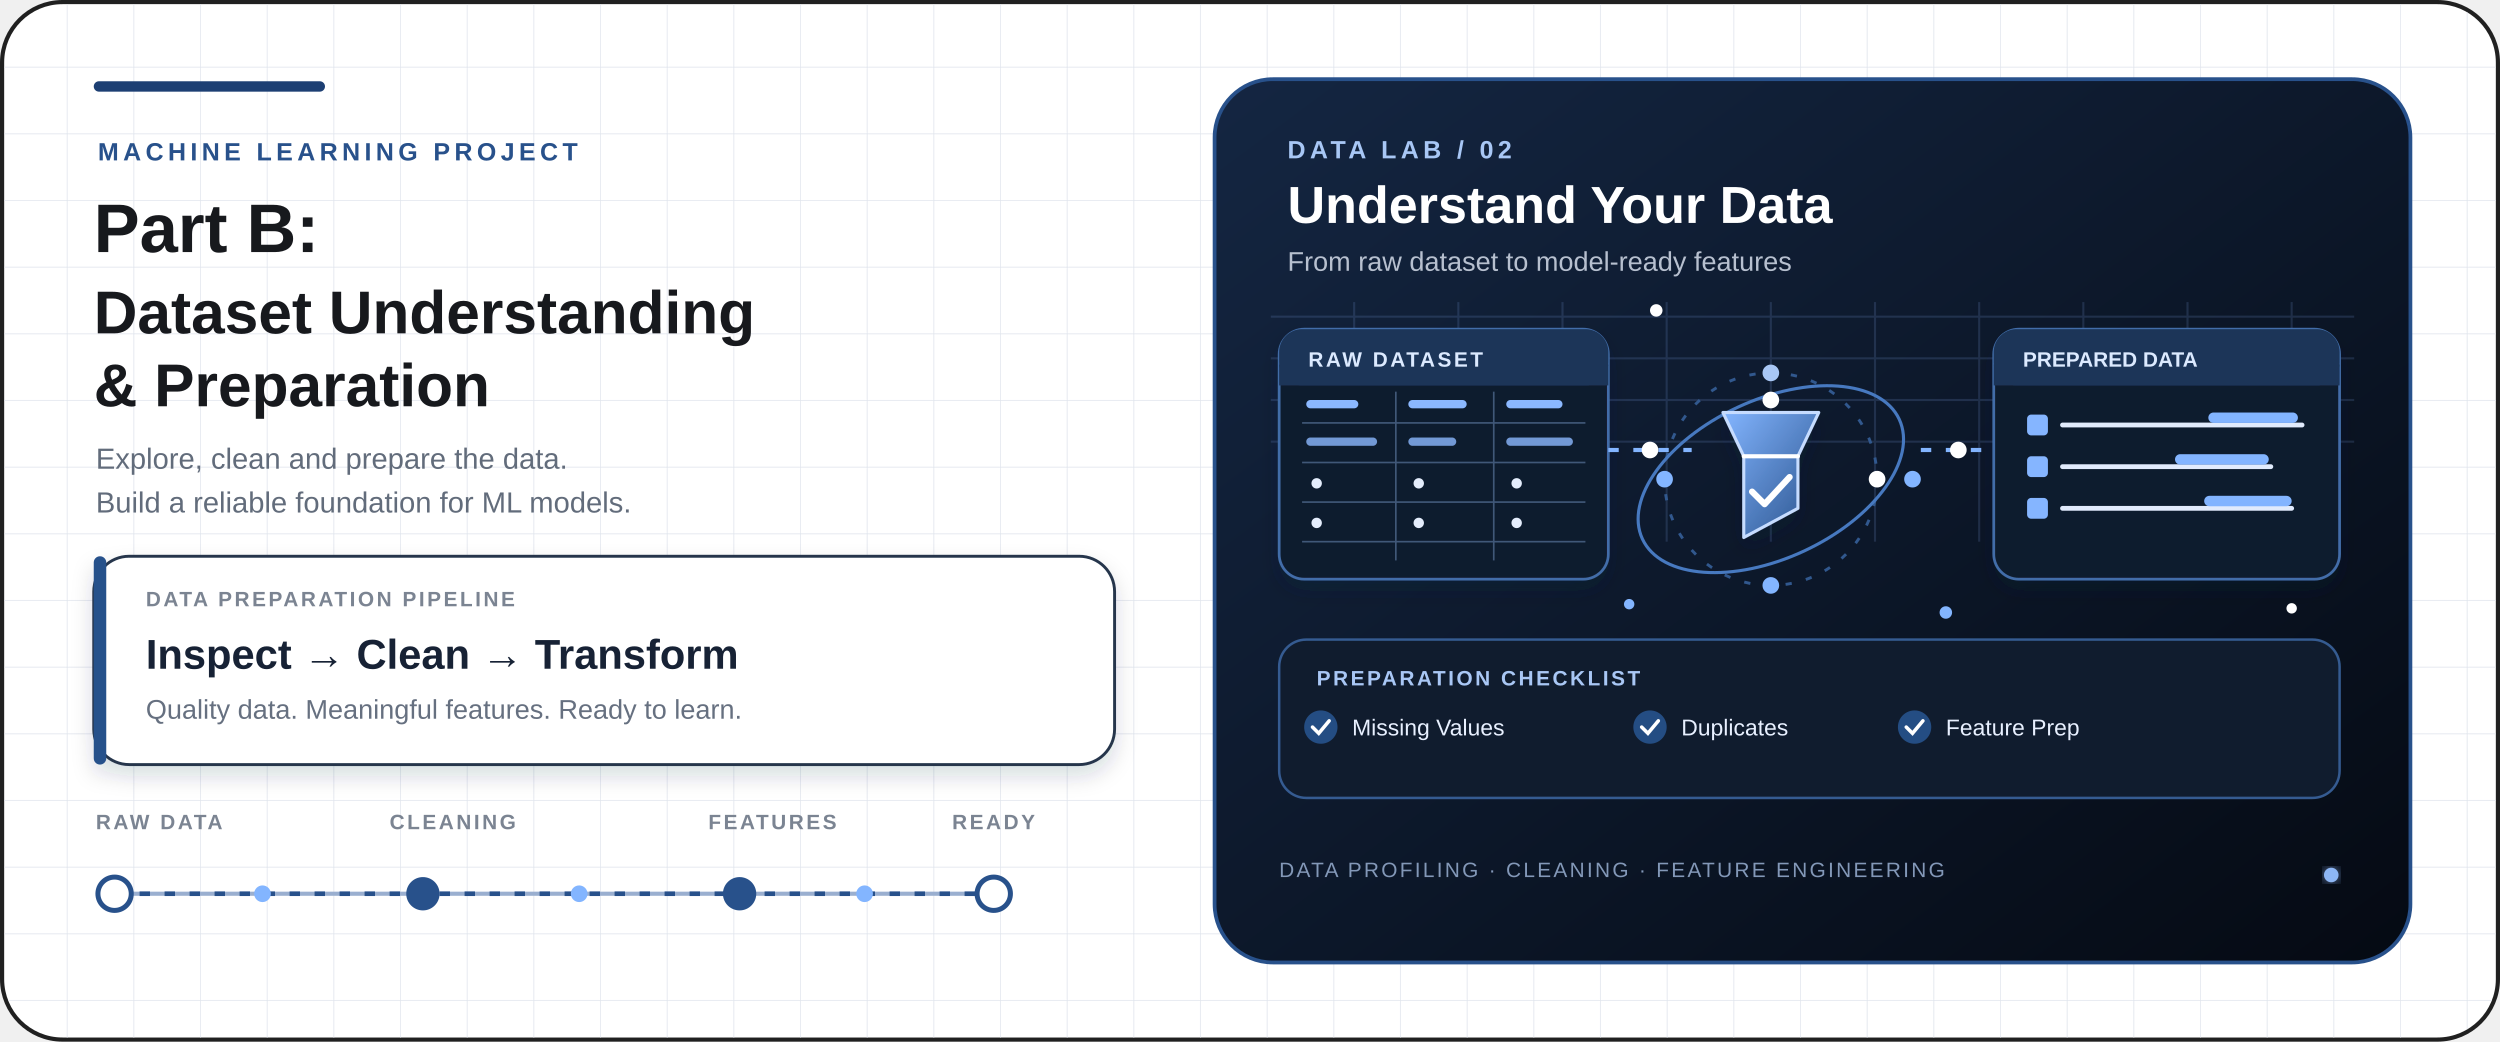
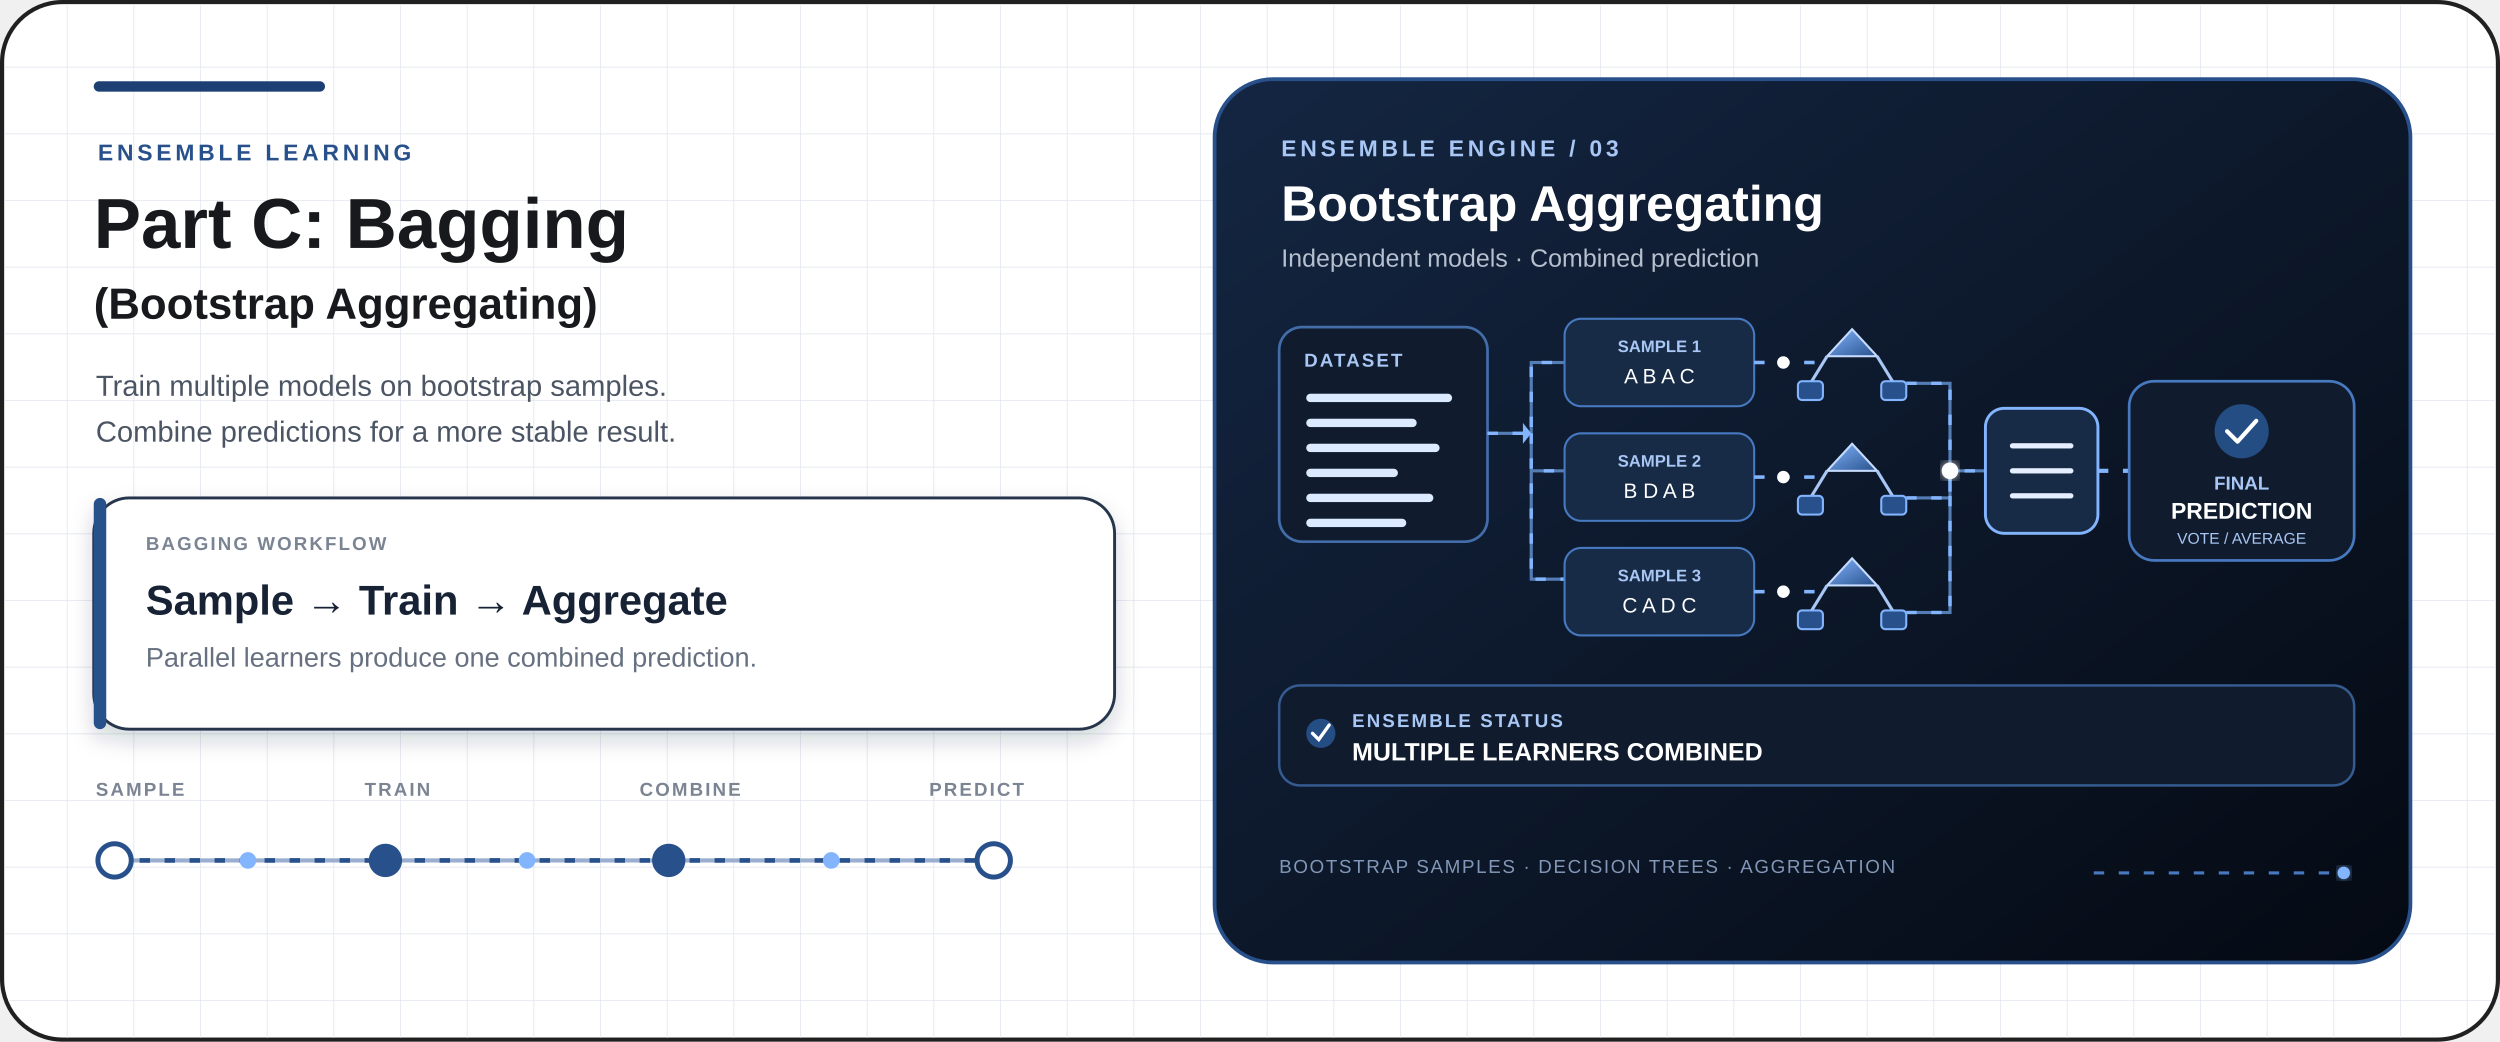
<svg xmlns="http://www.w3.org/2000/svg" width="1200" height="500" viewBox="0 0 1200 500">
  <defs>
    <pattern id="grid" width="32" height="32" patternUnits="userSpaceOnUse">
      <path d="M32 0H0V32" fill="none" stroke="#e0e5ed" stroke-width=".7" />
    </pattern>
    <linearGradient id="navy" x1="0" y1="0" x2="1" y2="1">
      <stop stop-color="#142642" />
      <stop offset="1" stop-color="#050a13" />
    </linearGradient>
    <linearGradient id="blue" x1="0" y1="0" x2="1" y2="1">
      <stop stop-color="#83b5ff" />
      <stop offset="1" stop-color="#28518b" />
    </linearGradient>
    <filter id="shadow" x="-20%" y="-20%" width="140%" height="150%">
-       <feDropShadow dx="0" dy="5" stdDeviation="5" flood-color="#142642" flood-opacity=".16" />
+       <feDropShadow dx="0" dy="5" stdDeviation="5" flood-color="#142642" flood-opacity=".18" />
    </filter>
    <filter id="glow">
-       <feGaussianBlur stdDeviation="3" result="blur" />
+       <feGaussianBlur stdDeviation="2.5" result="blur" />
      <feMerge>
        <feMergeNode in="blur" />
        <feMergeNode in="SourceGraphic" />
      </feMerge>
    </filter>
    <style>
      .font{font-family:Arial,Helvetica,sans-serif}
-       .eyebrow{font-size:12px;font-weight:700;letter-spacing:2.1px}
-       .small{font-size:10px;font-weight:700;letter-spacing:1.2px}
+       .eyebrow{font-size:11px;font-weight:700;letter-spacing:1.8px}
+       .small{font-size:9px;font-weight:700;letter-spacing:1px}
+       .flow{stroke-dasharray:5 7;animation:flow 3.5s linear infinite}
      .float{animation:float 3s ease-in-out infinite}
-       .float2{animation:float 3.8s ease-in-out infinite reverse}
-       .spin{transform-origin:850px 230px;animation:spin 12s linear infinite}
-       .spinback{transform-origin:850px 230px;animation:spinback 17s linear infinite}
-       .flow{stroke-dasharray:5 7;animation:flow 4s linear infinite}
+       .float2{animation:float 3.7s ease-in-out infinite reverse}
      .pulse{transform-box:fill-box;transform-origin:center;animation:pulse 2s ease-in-out infinite}
-       .shine{animation:shine 2s ease-in-out infinite}
-       @keyframes float{0%,100%{transform:translateY(0)}50%{transform:translateY(-6px)}}
-       @keyframes spin{to{transform:rotate(360deg)}}
-       @keyframes spinback{to{transform:rotate(-360deg)}}
+       .blink{animation:blink 1.8s ease-in-out infinite}
      @keyframes flow{to{stroke-dashoffset:-48}}
-       @keyframes pulse{0%,100%{transform:scale(.8);opacity:.65}50%{transform:scale(1.25);opacity:1}}
-       @keyframes shine{0%,100%{opacity:.45}50%{opacity:1}}
+       @keyframes float{0%,100%{transform:translateY(0)}50%{transform:translateY(-5px)}}
+       @keyframes pulse{0%,100%{opacity:.55}50%{opacity:1}}
+       @keyframes blink{0%,100%{opacity:.35}50%{opacity:1}}
    </style>
  </defs>
  <rect x="1" y="1" width="1198" height="498" rx="29" fill="#fff" stroke="#202020" stroke-width="2" />
  <rect x="2" y="2" width="1196" height="496" rx="28" fill="url(#grid)" />
  <rect x="45" y="39" width="111" height="5" rx="2.5" fill="#1d3f73" />
-   <text class="font eyebrow" x="47" y="77" fill="#28518b">MACHINE LEARNING PROJECT</text>
-   <text class="font" x="45" y="121" font-size="33" font-weight="800" fill="#17191d">Part B:</text>
-   <text class="font" x="45" y="160" font-size="29" font-weight="800" fill="#17191d">Dataset Understanding</text>
-   <text class="font" x="45" y="195" font-size="29" font-weight="800" fill="#17191d">&amp; Preparation</text>
-   <text class="font" x="46" y="225" font-size="14" fill="#626c7b">Explore, clean and prepare the data.</text>
-   <text class="font" x="46" y="246" font-size="14" fill="#626c7b">Build a reliable foundation for ML models.</text>
+   <text class="font eyebrow" x="47" y="77" fill="#28518b">ENSEMBLE LEARNING</text>
+   <text class="font" x="45" y="119" font-size="34" font-weight="800" fill="#17191d">Part C: Bagging</text>
+   <text class="font" x="45" y="153" font-size="21" font-weight="750" fill="#17191d">(Bootstrap Aggregating)</text>
+   <text class="font" x="46" y="190" font-size="14" fill="#4c5564">Train multiple models on bootstrap samples.</text>
+   <text class="font" x="46" y="212" font-size="14" fill="#4c5564">Combine predictions for a more stable result.</text>
  <g filter="url(#shadow)">
-     <rect x="45" y="267" width="490" height="100" rx="17" fill="#fff" stroke="#25364c" stroke-width="1.4" />
-     <rect x="45" y="267" width="6" height="100" rx="3" fill="#28518b" />
+     <rect x="45" y="239" width="490" height="111" rx="17" fill="#fff" stroke="#25364c" stroke-width="1.4" />
+     <rect x="45" y="239" width="6" height="111" rx="3" fill="#28518b" />
  </g>
-   <text class="font small" x="70" y="291" fill="#7b8492">DATA PREPARATION PIPELINE</text>
-   <text class="font" x="70" y="321" font-size="20" font-weight="750" fill="#172235">Inspect → Clean → Transform</text>
-   <text class="font" x="70" y="345" font-size="13" fill="#667080">Quality data. Meaningful features. Ready to learn.</text>
-   <text class="font small" x="46" y="398" fill="#7b8492">RAW DATA</text>
-   <text class="font small" x="187" y="398" fill="#7b8492">CLEANING</text>
-   <text class="font small" x="340" y="398" fill="#7b8492">FEATURES</text>
-   <text class="font small" x="457" y="398" fill="#7b8492">READY</text>
-   <path d="M55 429H477" stroke="#9aafd0" stroke-width="2" stroke-linecap="round" />
-   <path class="flow" d="M55 429H477" stroke="#28518b" stroke-width="2.2" fill="none" />
-   <circle cx="55" cy="429" r="8" fill="#fff" stroke="#28518b" stroke-width="2.4" />
-   <circle cx="203" cy="429" r="8" fill="#28518b" />
-   <circle cx="355" cy="429" r="8" fill="#28518b" />
-   <circle cx="477" cy="429" r="8" fill="#fff" stroke="#28518b" stroke-width="2.4" />
-   <circle class="pulse" cx="126" cy="429" r="4" fill="#83b5ff" />
-   <circle class="pulse" cx="278" cy="429" r="4" fill="#83b5ff" />
-   <circle class="pulse" cx="415" cy="429" r="4" fill="#83b5ff" />
+   <text class="font small" x="70" y="264" fill="#7b8492">BAGGING WORKFLOW</text>
+   <text class="font" x="70" y="295" font-size="20" font-weight="750" fill="#172235">Sample → Train → Aggregate</text>
+   <text class="font" x="70" y="320" font-size="13" fill="#667080">Parallel learners produce one combined prediction.</text>
+   <g class="font small" fill="#7b8492">
+     <text x="46" y="382">SAMPLE</text>
+     <text x="175" y="382">TRAIN</text>
+     <text x="307" y="382">COMBINE</text>
+     <text x="446" y="382">PREDICT</text>
+   </g>
+   <path d="M55 413H477" stroke="#9aafd0" stroke-width="2" stroke-linecap="round" />
+   <path class="flow" d="M55 413H477" stroke="#28518b" stroke-width="2.2" fill="none" />
+   <circle cx="55" cy="413" r="8" fill="#fff" stroke="#28518b" stroke-width="2.4" />
+   <circle cx="185" cy="413" r="8" fill="#28518b" />
+   <circle cx="321" cy="413" r="8" fill="#28518b" />
+   <circle cx="477" cy="413" r="8" fill="#fff" stroke="#28518b" stroke-width="2.4" />
+   <circle class="pulse" cx="119" cy="413" r="4" fill="#83b5ff" />
+   <circle class="pulse" cx="253" cy="413" r="4" fill="#83b5ff" />
+   <circle class="pulse" cx="399" cy="413" r="4" fill="#83b5ff" />
  <rect x="583" y="38" width="574" height="424" rx="28" fill="url(#navy)" stroke="#28518b" stroke-width="1.8" />
-   <text class="font eyebrow" x="618" y="76" fill="#a8c7f5">DATA LAB / 02</text>
-   <text class="font" x="618" y="107" font-size="25" font-weight="800" fill="#fff">Understand Your Data</text>
-   <text class="font" x="618" y="130" font-size="13" fill="#b7c0cf">From raw dataset to model-ready features</text>
-   <g opacity=".17" stroke="#80a9ed" stroke-width="1">
-     <path d="M610 152H1130M610 172H1130M610 192H1130M610 212H1130" />
-     <path d="M650 145V260M700 145V260M750 145V260M800 145V260M850 145V260M900 145V260M950 145V260M1000 145V260M1050 145V260M1100 145V260" />
+   <text class="font eyebrow" x="615" y="75" fill="#a8c7f5">ENSEMBLE ENGINE / 03</text>
+   <text class="font" x="615" y="106" font-size="24" font-weight="800" fill="#fff">Bootstrap Aggregating</text>
+   <text class="font" x="615" y="128" font-size="12" fill="#b7c0cf">Independent models · Combined prediction</text>
+   <rect x="614" y="157" width="100" height="103" rx="11" fill="#101c2e" stroke="#426da9" stroke-width="1.3" />
+   <text class="font small" x="626" y="176" fill="#a9c7f5">DATASET</text>
+   <g fill="#dceaff">
+     <rect x="627" y="189" width="70" height="4" rx="2" />
+     <rect x="627" y="201" width="53" height="4" rx="2" />
+     <rect x="627" y="213" width="64" height="4" rx="2" />
+     <rect x="627" y="225" width="44" height="4" rx="2" />
+     <rect x="627" y="237" width="61" height="4" rx="2" />
+     <rect x="627" y="249" width="48" height="4" rx="2" />
  </g>
-   <g filter="url(#shadow)">
-     <rect x="614" y="158" width="158" height="120" rx="12" fill="#101c2e" stroke="#426da9" stroke-width="1.3" />
-     <rect x="614" y="158" width="158" height="27" rx="11" fill="#1b3558" />
-     <path d="M614 175V185H772V175" fill="#1b3558" />
+   <path d="M714 208H735V174H751M735 208V226H751M735 208V278H751" fill="none" stroke="#557db5" stroke-width="1.5" />
+   <path class="flow" d="M714 208H735V174H751M735 208V226H751M735 208V278H751" fill="none" stroke="#83b5ff" stroke-width="1.6" />
+   <path d="M735 208l-4 -5v10z" fill="#83b5ff" />
+   <g>
+     <rect x="751" y="153" width="91" height="42" rx="8" fill="#172b47" stroke="#4779c0" />
+     <rect x="751" y="208" width="91" height="42" rx="8" fill="#172b47" stroke="#4779c0" />
+     <rect x="751" y="263" width="91" height="42" rx="8" fill="#172b47" stroke="#4779c0" />
+     <text class="font" x="796.5" y="169" text-anchor="middle" font-size="8" font-weight="700" fill="#a9c7f5">SAMPLE 1</text>
+     <text class="font" x="796.5" y="184" text-anchor="middle" font-size="10" fill="#fff">A B A C</text>
+     <text class="font" x="796.5" y="224" text-anchor="middle" font-size="8" font-weight="700" fill="#a9c7f5">SAMPLE 2</text>
+     <text class="font" x="796.5" y="239" text-anchor="middle" font-size="10" fill="#fff">B D A B</text>
+     <text class="font" x="796.5" y="279" text-anchor="middle" font-size="8" font-weight="700" fill="#a9c7f5">SAMPLE 3</text>
+     <text class="font" x="796.5" y="294" text-anchor="middle" font-size="10" fill="#fff">C A D C</text>
  </g>
-   <text class="font small" x="628" y="176" fill="#dceaff">RAW DATASET</text>
-   <g stroke="#405878" stroke-width=".8">
-     <path d="M625 203H761M625 222H761M625 241H761M625 260H761" />
-     <path d="M670 188V269M717 188V269" />
+   <path class="flow" d="M842 174H873M842 229H873M842 284H873" fill="none" stroke="#83b5ff" stroke-width="1.7" />
+   <circle class="pulse" cx="856" cy="174" r="3" fill="#fff" />
+   <circle class="pulse" cx="856" cy="229" r="3" fill="#fff" />
+   <circle class="pulse" cx="856" cy="284" r="3" fill="#fff" />
+   <g class="float">
+     <g transform="translate(889 158)">
+       <path d="M0 0L-12 13H12Z" fill="url(#blue)" stroke="#c6dcff" />
+       <path d="M-12 13L-20 26M12 13L20 26" stroke="#a9c7f5" stroke-width="1.5" fill="none" />
+       <rect x="-26" y="25" width="12" height="9" rx="2" fill="#28518b" stroke="#83b5ff" />
+       <rect x="14" y="25" width="12" height="9" rx="2" fill="#28518b" stroke="#83b5ff" />
+     </g>
  </g>
-   <g fill="#8bb8ff">
-     <rect x="627" y="192" width="25" height="4" rx="2" />
-     <rect x="676" y="192" width="28" height="4" rx="2" />
-     <rect x="723" y="192" width="27" height="4" rx="2" />
-     <rect x="627" y="210" width="34" height="4" rx="2" opacity=".8" />
-     <rect x="676" y="210" width="23" height="4" rx="2" opacity=".8" />
-     <rect x="723" y="210" width="32" height="4" rx="2" opacity=".8" />
+   <g class="float2">
+     <g transform="translate(889 213)">
+       <path d="M0 0L-12 13H12Z" fill="url(#blue)" stroke="#c6dcff" />
+       <path d="M-12 13L-20 26M12 13L20 26" stroke="#a9c7f5" stroke-width="1.5" fill="none" />
+       <rect x="-26" y="25" width="12" height="9" rx="2" fill="#28518b" stroke="#83b5ff" />
+       <rect x="14" y="25" width="12" height="9" rx="2" fill="#28518b" stroke="#83b5ff" />
+     </g>
  </g>
-   <g fill="#e4edfc">
-     <circle cx="632" cy="232" r="2.5" />
-     <circle cx="681" cy="232" r="2.5" />
-     <circle cx="728" cy="232" r="2.5" />
-     <circle cx="632" cy="251" r="2.5" />
-     <circle cx="681" cy="251" r="2.5" />
-     <circle cx="728" cy="251" r="2.5" />
+   <g class="float">
+     <g transform="translate(889 268)">
+       <path d="M0 0L-12 13H12Z" fill="url(#blue)" stroke="#c6dcff" />
+       <path d="M-12 13L-20 26M12 13L20 26" stroke="#a9c7f5" stroke-width="1.5" fill="none" />
+       <rect x="-26" y="25" width="12" height="9" rx="2" fill="#28518b" stroke="#83b5ff" />
+       <rect x="14" y="25" width="12" height="9" rx="2" fill="#28518b" stroke="#83b5ff" />
+     </g>
  </g>
-   <path class="flow" d="M772 216H812" stroke="#83b5ff" stroke-width="2" fill="none" />
-   <circle class="pulse" cx="792" cy="216" r="4" fill="#fff" />
-   <g class="spin">
-     <circle cx="850" cy="230" r="51" fill="none" stroke="#31588e" stroke-width="1.4" stroke-dasharray="3 7" />
-     <circle cx="850" cy="179" r="4" fill="#a8c7f5" />
-     <circle cx="901" cy="230" r="4" fill="#fff" />
-     <circle cx="850" cy="281" r="4" fill="#83b5ff" />
-     <circle cx="799" cy="230" r="4" fill="#83b5ff" />
+   <path d="M915 184H936V226M915 239H936V226M915 294H936V226H953" fill="none" stroke="#557db5" stroke-width="1.5" />
+   <path class="flow" d="M915 184H936V226M915 239H936V226M915 294H936V226H953" fill="none" stroke="#83b5ff" stroke-width="1.6" />
+   <circle class="pulse" cx="936" cy="226" r="4" fill="#fff" filter="url(#glow)" />
+   <rect x="953" y="196" width="54" height="60" rx="9" fill="#172b47" stroke="#83b5ff" stroke-width="1.4" />
+   <g stroke="#e5efff" stroke-width="2.5" stroke-linecap="round">
+     <path d="M966 214H994" />
+     <path d="M966 226H994" />
+     <path d="M966 238H994" />
  </g>
-   <g class="spinback">
-     <ellipse cx="850" cy="230" rx="68" ry="38" fill="none" stroke="#4779c0" stroke-width="1.5" transform="rotate(-25 850 230)" />
-     <circle cx="850" cy="192" r="4" fill="#fff" />
-     <circle cx="918" cy="230" r="4" fill="#83b5ff" />
+   <path class="flow" d="M1007 226H1022" stroke="#83b5ff" stroke-width="2" fill="none" />
+   <rect x="1022" y="183" width="108" height="86" rx="12" fill="#101c2e" stroke="#4779c0" stroke-width="1.3" />
+   <g class="float">
+     <circle cx="1076" cy="207" r="13" fill="#244d83" />
+     <path d="M1069 207L1074 212L1083 202" fill="none" stroke="#fff" stroke-width="2" stroke-linecap="round" stroke-linejoin="round" />
  </g>
-   <g class="float" filter="url(#shadow)">
-     <path d="M827 198H873L863 219V244L837 258V219Z" fill="url(#blue)" stroke="#c6dcff" stroke-width="1.5" stroke-linejoin="round" />
-     <path d="M837 219H863" stroke="#fff" stroke-width="2" stroke-linecap="round" />
-     <path d="M841 236L847 242L859 229" fill="none" stroke="#fff" stroke-width="3" stroke-linecap="round" stroke-linejoin="round" />
-   </g>
-   <path class="flow" d="M922 216H957" stroke="#83b5ff" stroke-width="2" fill="none" />
-   <circle class="pulse" cx="940" cy="216" r="4" fill="#fff" />
-   <g filter="url(#shadow)">
-     <rect x="957" y="158" width="166" height="120" rx="12" fill="#101c2e" stroke="#426da9" stroke-width="1.3" />
-     <rect x="957" y="158" width="166" height="27" rx="11" fill="#1b3558" />
-     <path d="M957 175V185H1123V175" fill="#1b3558" />
-   </g>
-   <text class="font" x="971" y="176" font-size="10" font-weight="700" fill="#dceaff">PREPARED DATA</text>
-   <g fill="#85b5ff">
-     <rect x="973" y="199" width="10" height="10" rx="2" />
-     <rect x="973" y="219" width="10" height="10" rx="2" />
-     <rect x="973" y="239" width="10" height="10" rx="2" />
-   </g>
-   <g stroke="#e1ebfc" stroke-width="2.3" stroke-linecap="round">
-     <path d="M990 204H1105" />
-     <path d="M990 224H1090" />
-     <path d="M990 244H1100" />
-   </g>
-   <g fill="#82b4ff">
-     <rect x="1060" y="198" width="43" height="5" rx="2.5" />
-     <rect x="1044" y="218" width="45" height="5" rx="2.5" />
-     <rect x="1058" y="238" width="42" height="5" rx="2.5" />
-   </g>
-   <rect x="614" y="307" width="509" height="76" rx="13" fill="#101c2e" stroke="#355b91" stroke-width="1.2" />
-   <text class="font small" x="632" y="329" fill="#a9c7f5">PREPARATION CHECKLIST</text>
-   <g transform="translate(634 349)">
-     <circle r="8" fill="#244d83" />
-     <path d="M-4 0L-1 3L4 -3" fill="none" stroke="#fff" stroke-width="1.7" stroke-linecap="round" />
-   </g>
-   <text class="font" x="649" y="353" font-size="11" fill="#e8f0ff">Missing Values</text>
-   <g transform="translate(792 349)">
-     <circle r="8" fill="#244d83" />
-     <path d="M-4 0L-1 3L4 -3" fill="none" stroke="#fff" stroke-width="1.7" stroke-linecap="round" />
-   </g>
-   <text class="font" x="807" y="353" font-size="11" fill="#e8f0ff">Duplicates</text>
-   <g transform="translate(919 349)">
-     <circle r="8" fill="#244d83" />
-     <path d="M-4 0L-1 3L4 -3" fill="none" stroke="#fff" stroke-width="1.7" stroke-linecap="round" />
-   </g>
-   <text class="font" x="934" y="353" font-size="11" fill="#e8f0ff">Feature Prep</text>
-   <text class="font" x="614" y="421" font-size="10" letter-spacing="1.1" fill="#8398b8">DATA PROFILING · CLEANING · FEATURE ENGINEERING</text>
-   <circle class="pulse" cx="1119" cy="420" r="3.5" fill="#8db6f4" filter="url(#glow)" />
-   <circle class="pulse" cx="795" cy="149" r="3" fill="#fff" />
-   <circle class="pulse" cx="934" cy="294" r="3" fill="#83b5ff" />
-   <circle class="shine" cx="1100" cy="292" r="2.5" fill="#fff" />
-   <circle class="shine" cx="782" cy="290" r="2.5" fill="#83b5ff" />
+   <text class="font" x="1076" y="235" text-anchor="middle" font-size="9" font-weight="700" fill="#a9c7f5">FINAL</text>
+   <text class="font" x="1076" y="249" text-anchor="middle" font-size="11" font-weight="800" fill="#fff">PREDICTION</text>
+   <text class="font" x="1076" y="261" text-anchor="middle" font-size="7.5" fill="#a9c7f5">VOTE / AVERAGE</text>
+   <rect x="614" y="329" width="516" height="48" rx="10" fill="#101c2e" stroke="#355b91" stroke-width="1.2" />
+   <circle cx="634" cy="352" r="7" fill="#244d83" />
+   <path d="M630 352L633 355L638 348" fill="none" stroke="#fff" stroke-width="1.6" stroke-linecap="round" />
+   <text class="font small" x="649" y="349" fill="#a9c7f5">ENSEMBLE STATUS</text>
+   <text class="font" x="649" y="365" font-size="12" font-weight="800" fill="#fff">MULTIPLE LEARNERS COMBINED</text>
+   <text class="font" x="614" y="419" font-size="9" letter-spacing=".8" fill="#8398b8">BOOTSTRAP SAMPLES · DECISION TREES · AGGREGATION</text>
+   <path class="flow" d="M1005 419H1125" fill="none" stroke="#4779c0" stroke-width="1.5" />
+   <circle class="pulse" cx="1125" cy="419" r="3" fill="#83b5ff" filter="url(#glow)" />
</svg>
